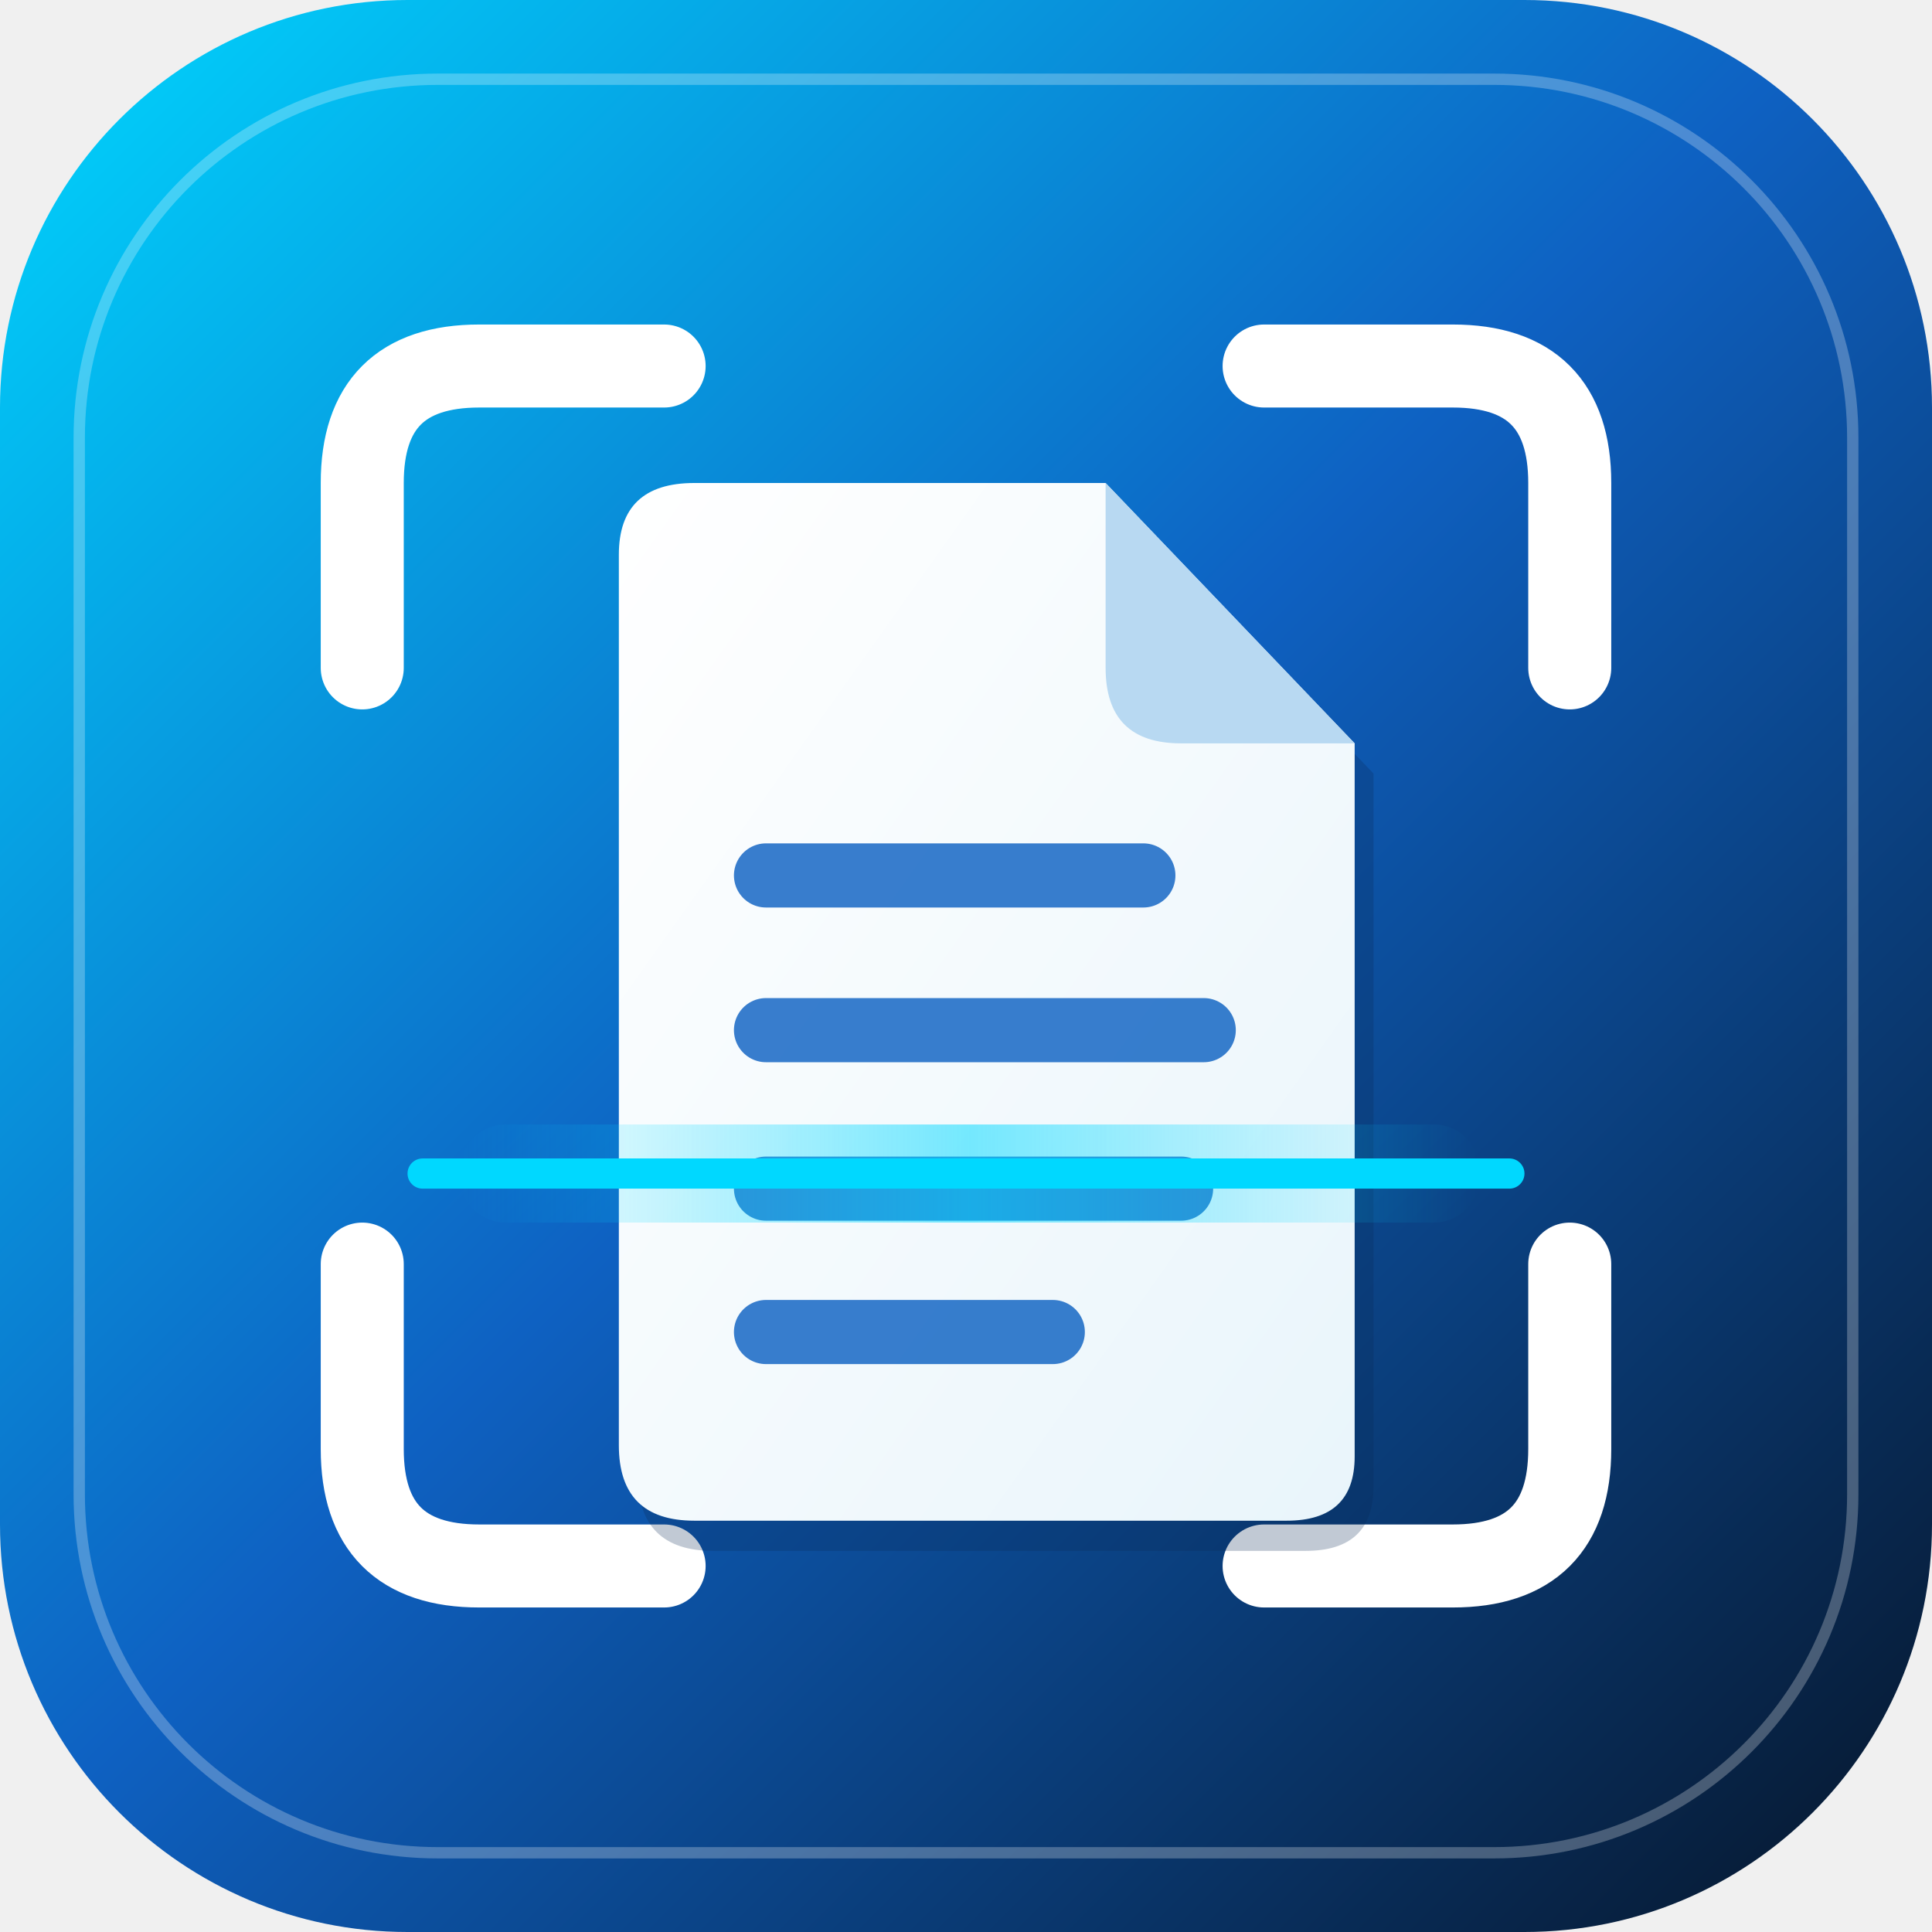
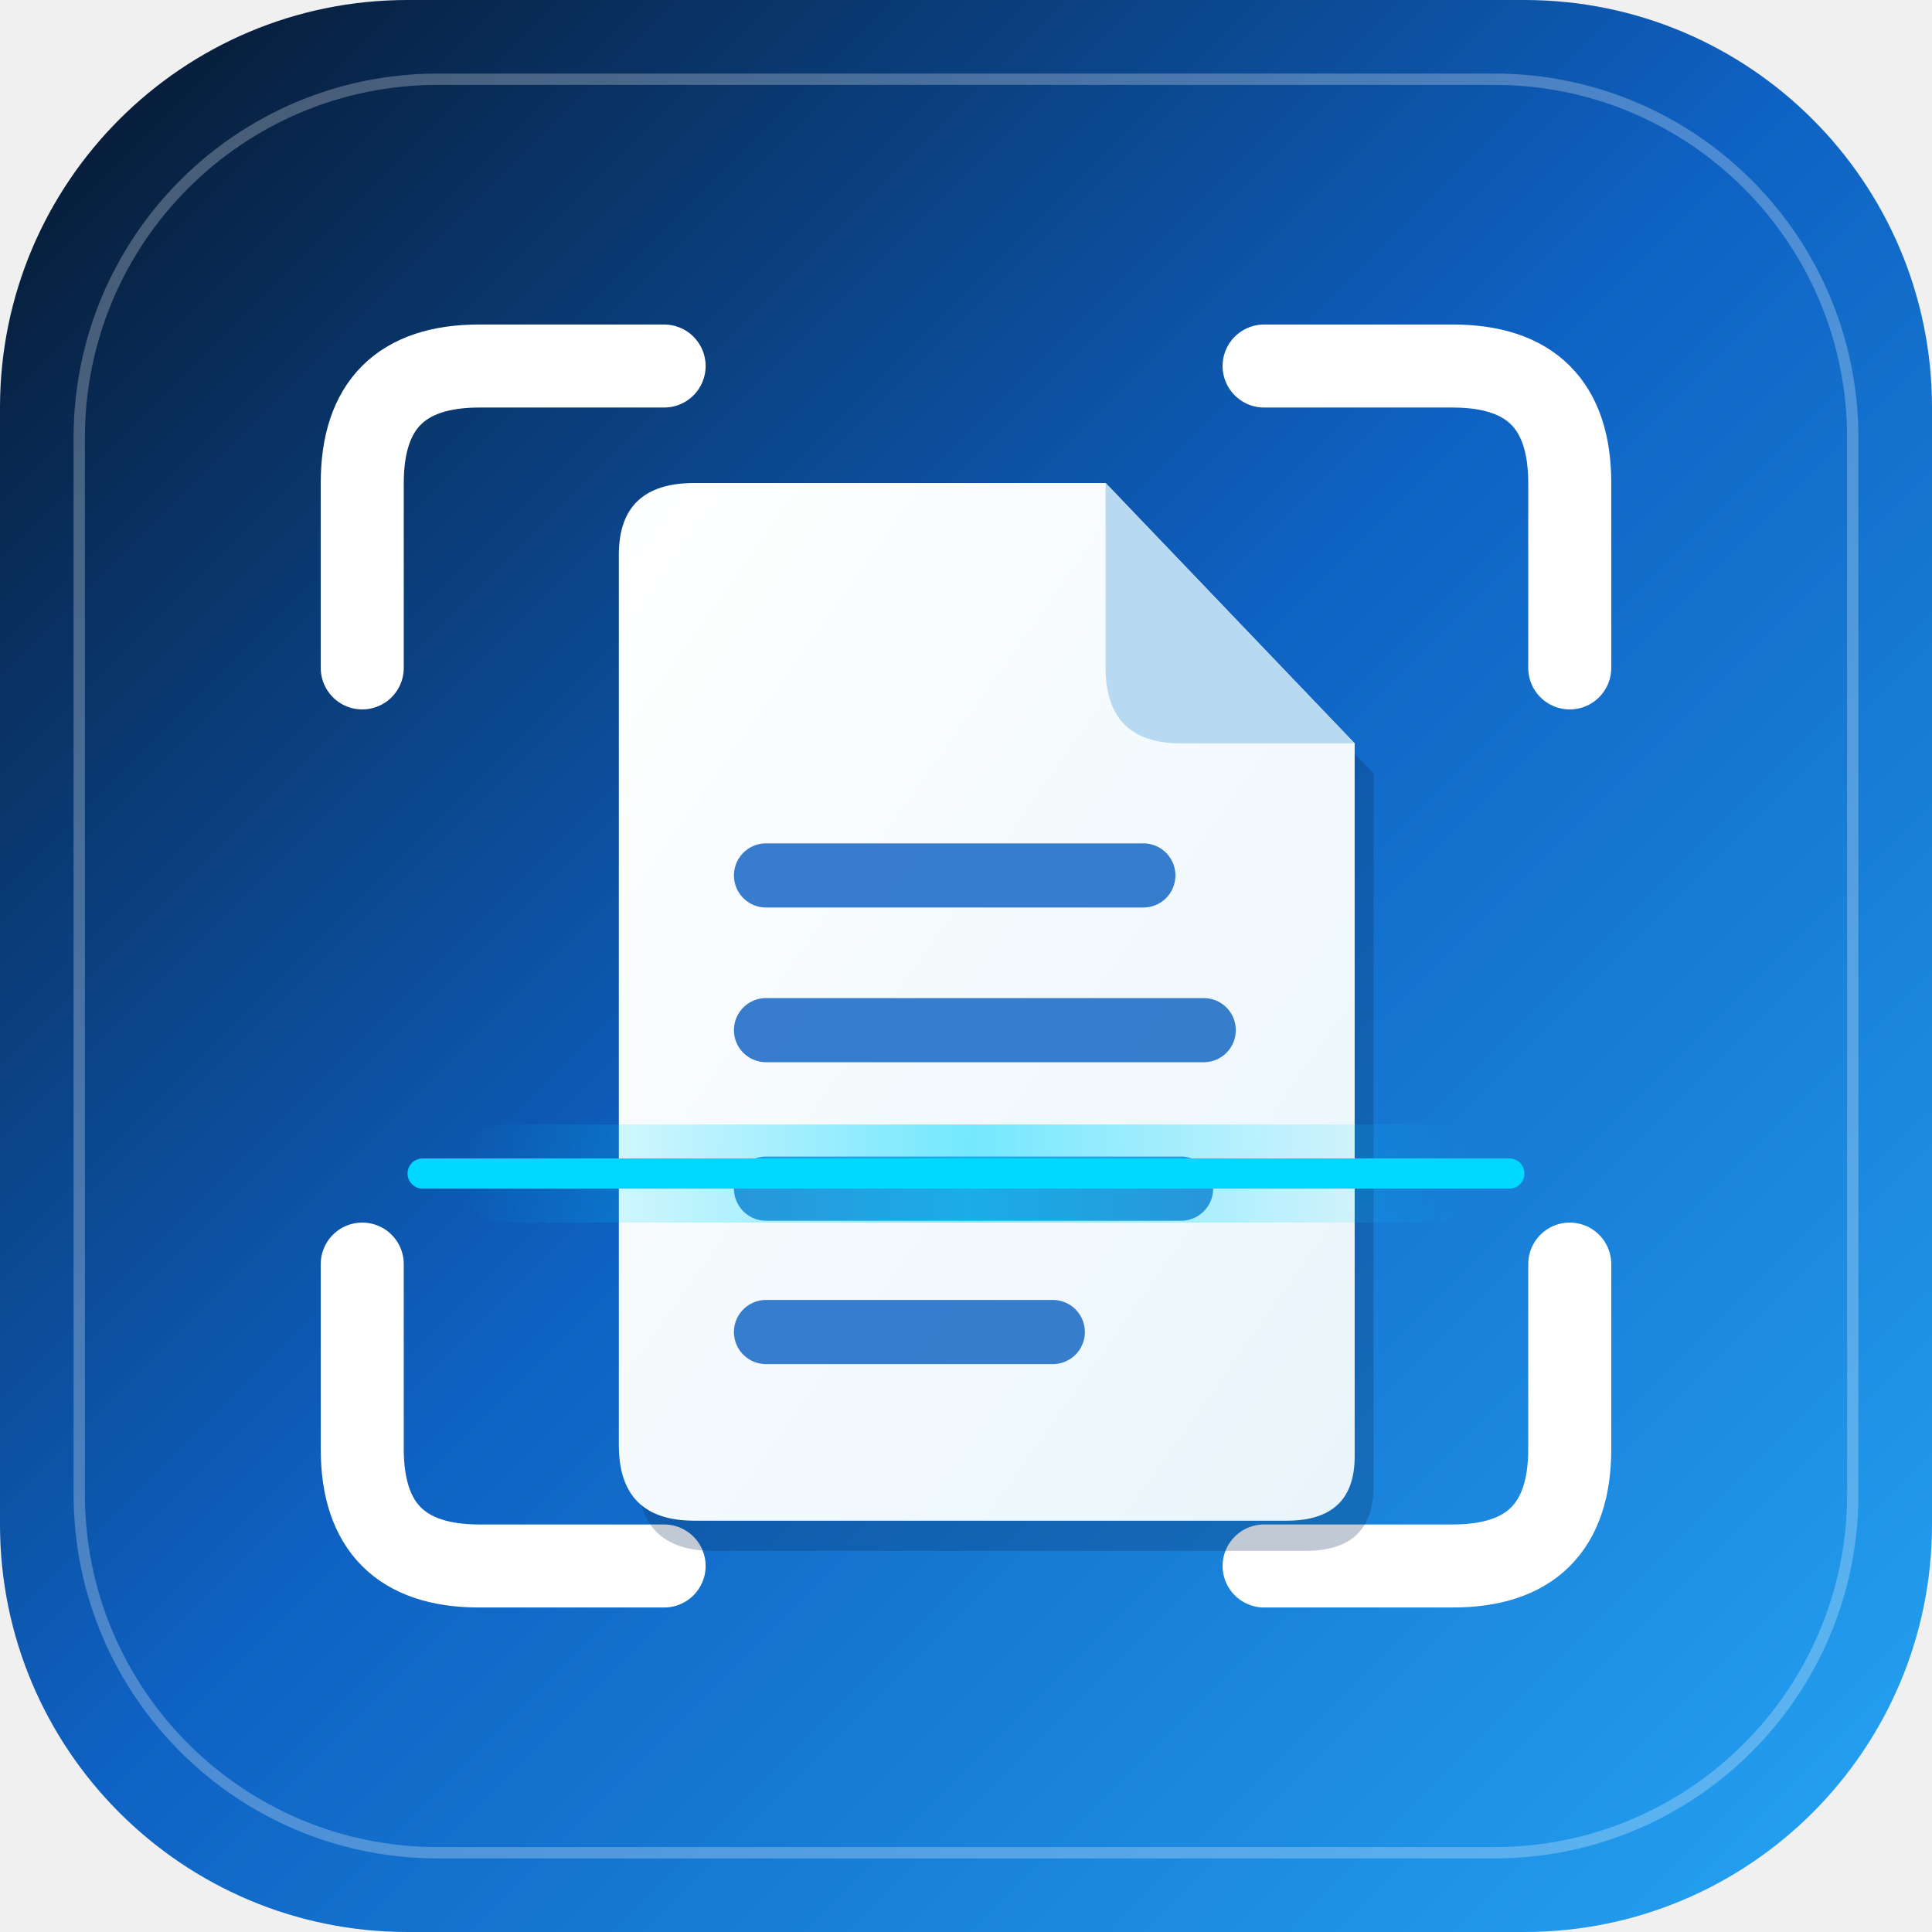
<svg xmlns="http://www.w3.org/2000/svg" viewBox="0 0 512 512" role="img" aria-label="RivoScan blue document scanner">
  <defs>
    <linearGradient id="bg" x1="0" x2="1" y1="0" y2="1">
-       <stop stop-color="#00D8FF" />
+       <stop stop-color="#061427" />
      <stop offset=".48" stop-color="#0E61C2" />
-       <stop offset="1" stop-color="#061427" />
+       <stop offset="1" stop-color="#26A6F5" />
    </linearGradient>
    <linearGradient id="paper" x1="0" x2="1" y1="0" y2="1">
      <stop stop-color="#FFFFFF" />
      <stop offset="1" stop-color="#E9F5FB" />
    </linearGradient>
    <linearGradient id="laser" x1="0" x2="1">
      <stop stop-color="#00D8FF" stop-opacity="0" />
      <stop offset=".5" stop-color="#00D8FF" />
      <stop offset="1" stop-color="#00D8FF" stop-opacity="0" />
    </linearGradient>
  </defs>
  <rect width="512" height="512" rx="108" fill="url(#bg)" />
  <rect x="21" y="21" width="470" height="470" rx="95" fill="none" stroke="#FFFFFF" stroke-opacity=".26" stroke-width="3" />
  <g fill="none" stroke="#FFFFFF" stroke-width="22" stroke-linecap="round" stroke-linejoin="round">
    <path d="M96 177v-49q0-31 31-31h49" />
    <path d="M335 97h50q31 0 31 31v49" />
    <path d="M96 335v49q0 31 31 31h49" />
    <path d="M335 415h50q31 0 31-31v-49" />
  </g>
  <path d="M184 128h109l66 69v189q0 17-18 17H184q-20 0-20-20V147q0-19 20-19Z" fill="#082752" opacity=".25" transform="translate(5 8)" />
  <path d="M184 128h109l66 69v189q0 17-18 17H184q-20 0-20-20V147q0-19 20-19Z" fill="url(#paper)" />
  <path d="M293 128v49q0 20 20 20h46Z" fill="#B8D9F2" />
  <path d="M203 232h100M203 273h116M203 315h110M203 353h76" fill="none" stroke="#0E61C2" stroke-width="17" stroke-linecap="round" opacity=".82" />
  <rect x="122" y="298" width="270" height="26" rx="12" fill="url(#laser)" opacity=".52" />
  <path d="M112 311h288" stroke="#00D8FF" stroke-width="8" stroke-linecap="round" />
</svg>
